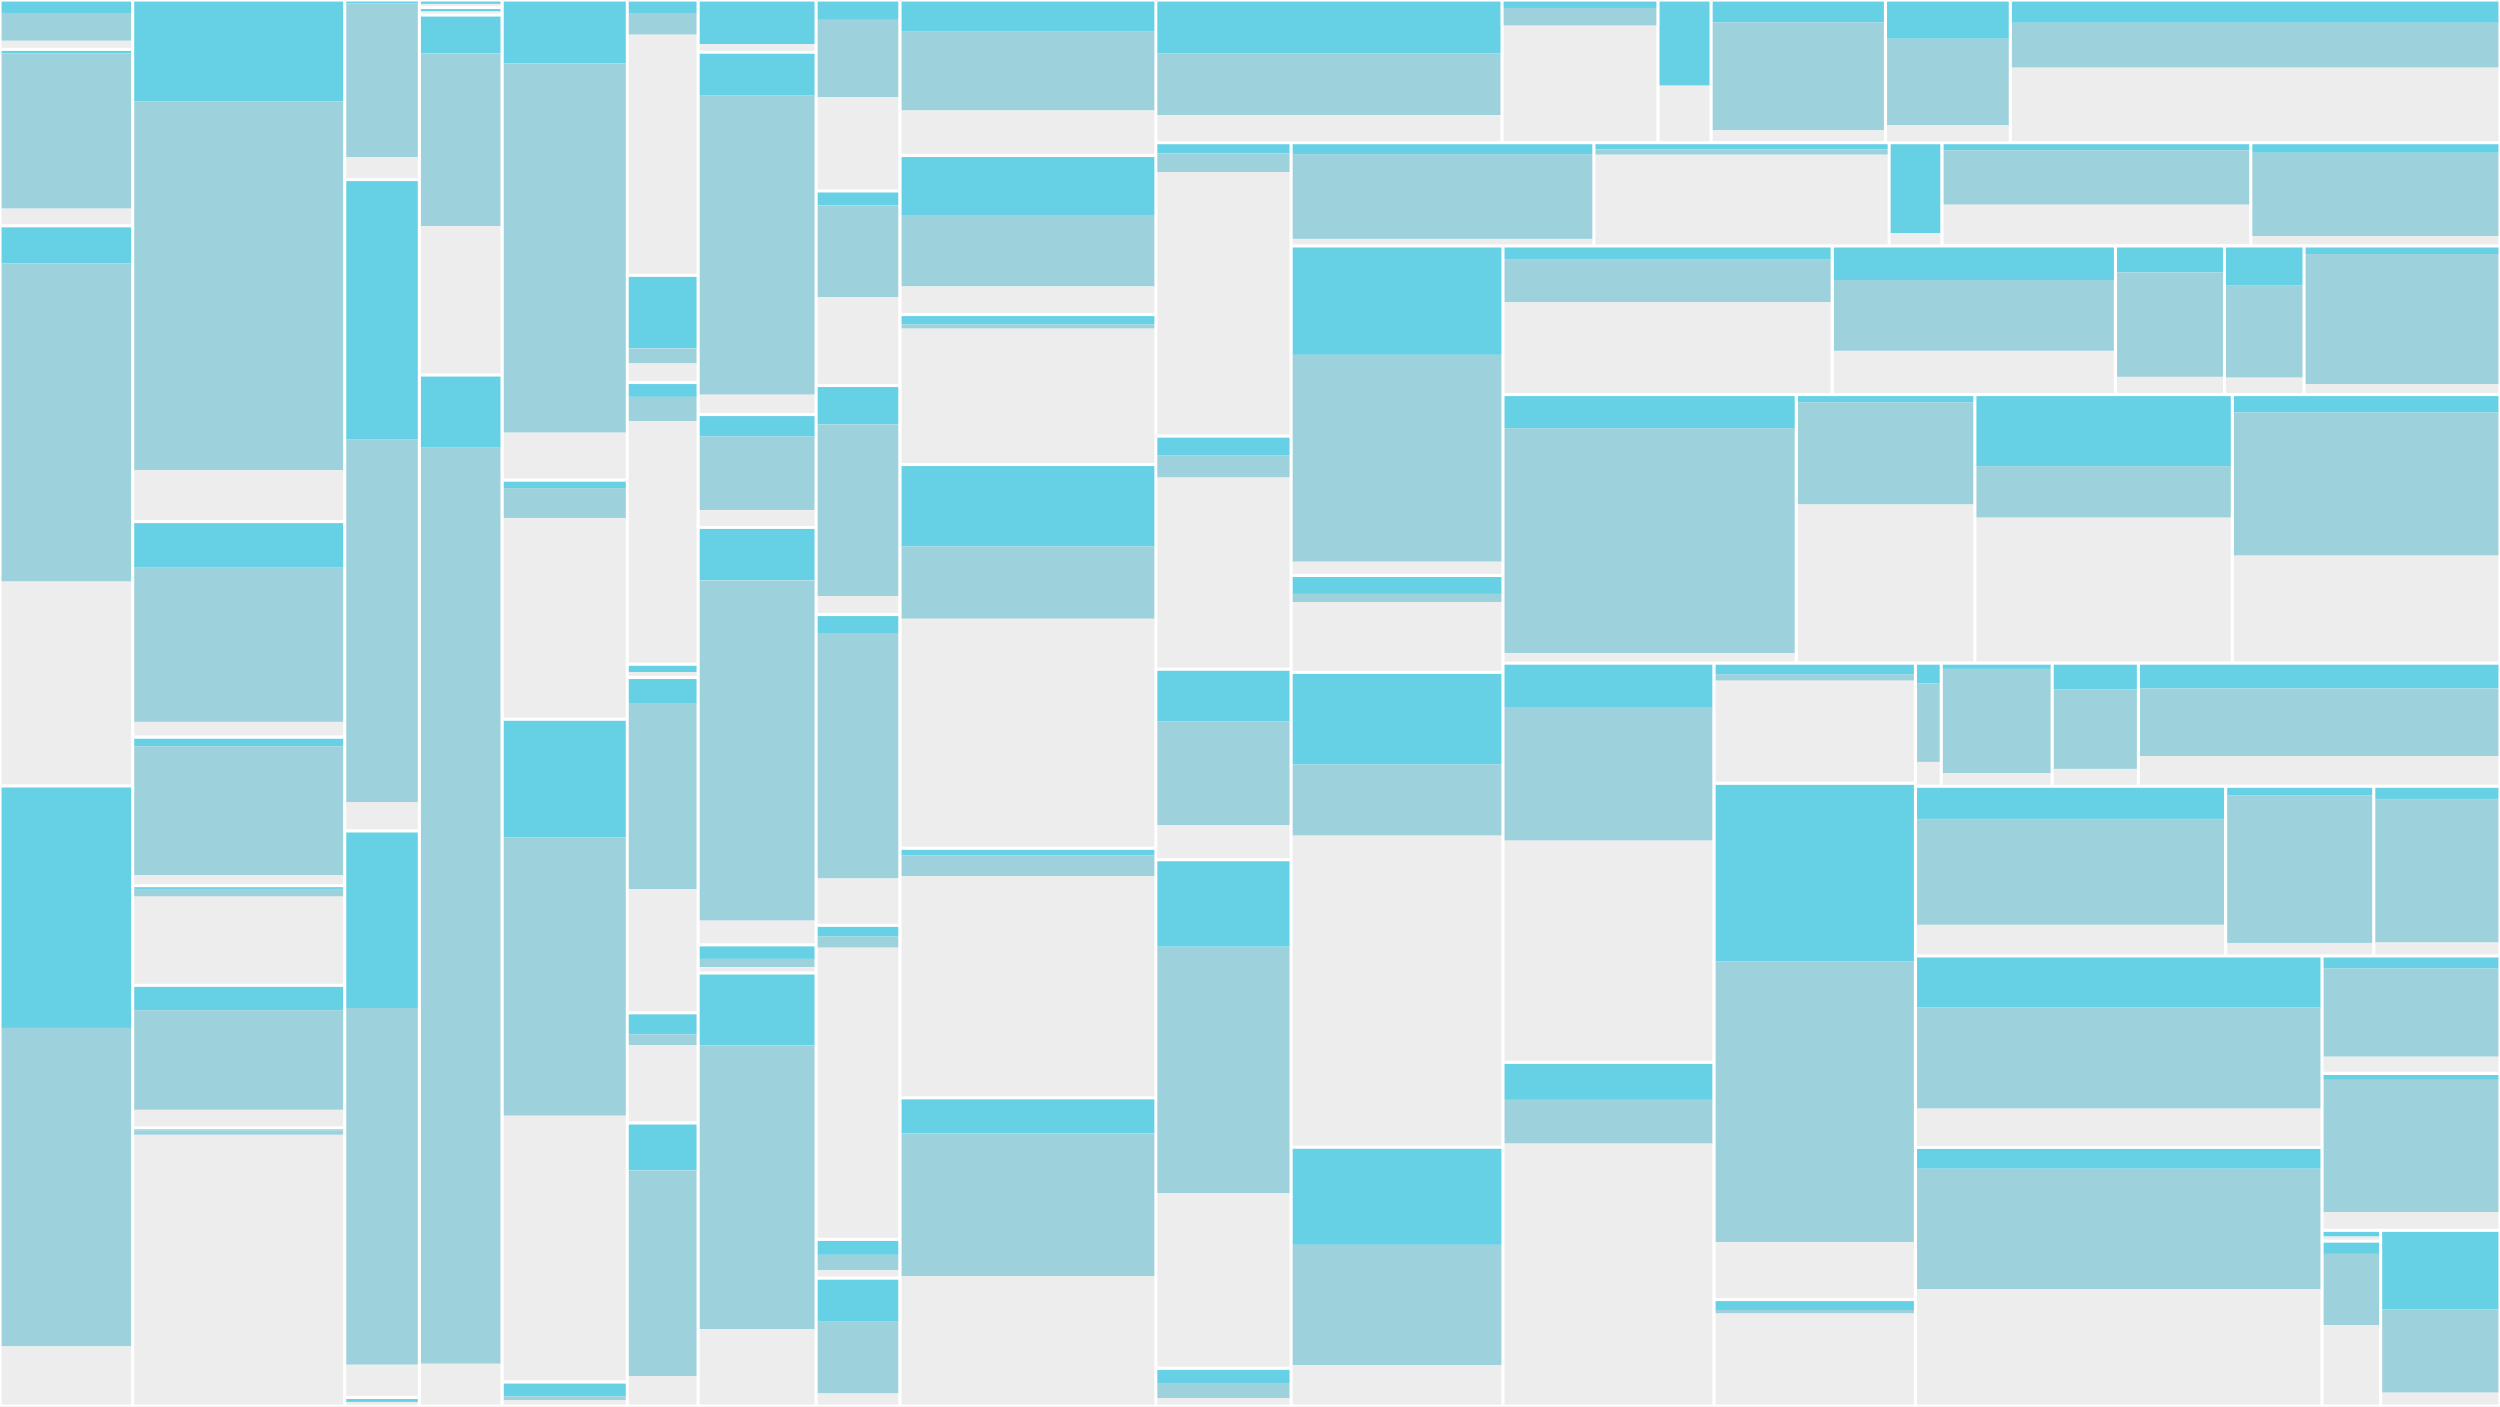
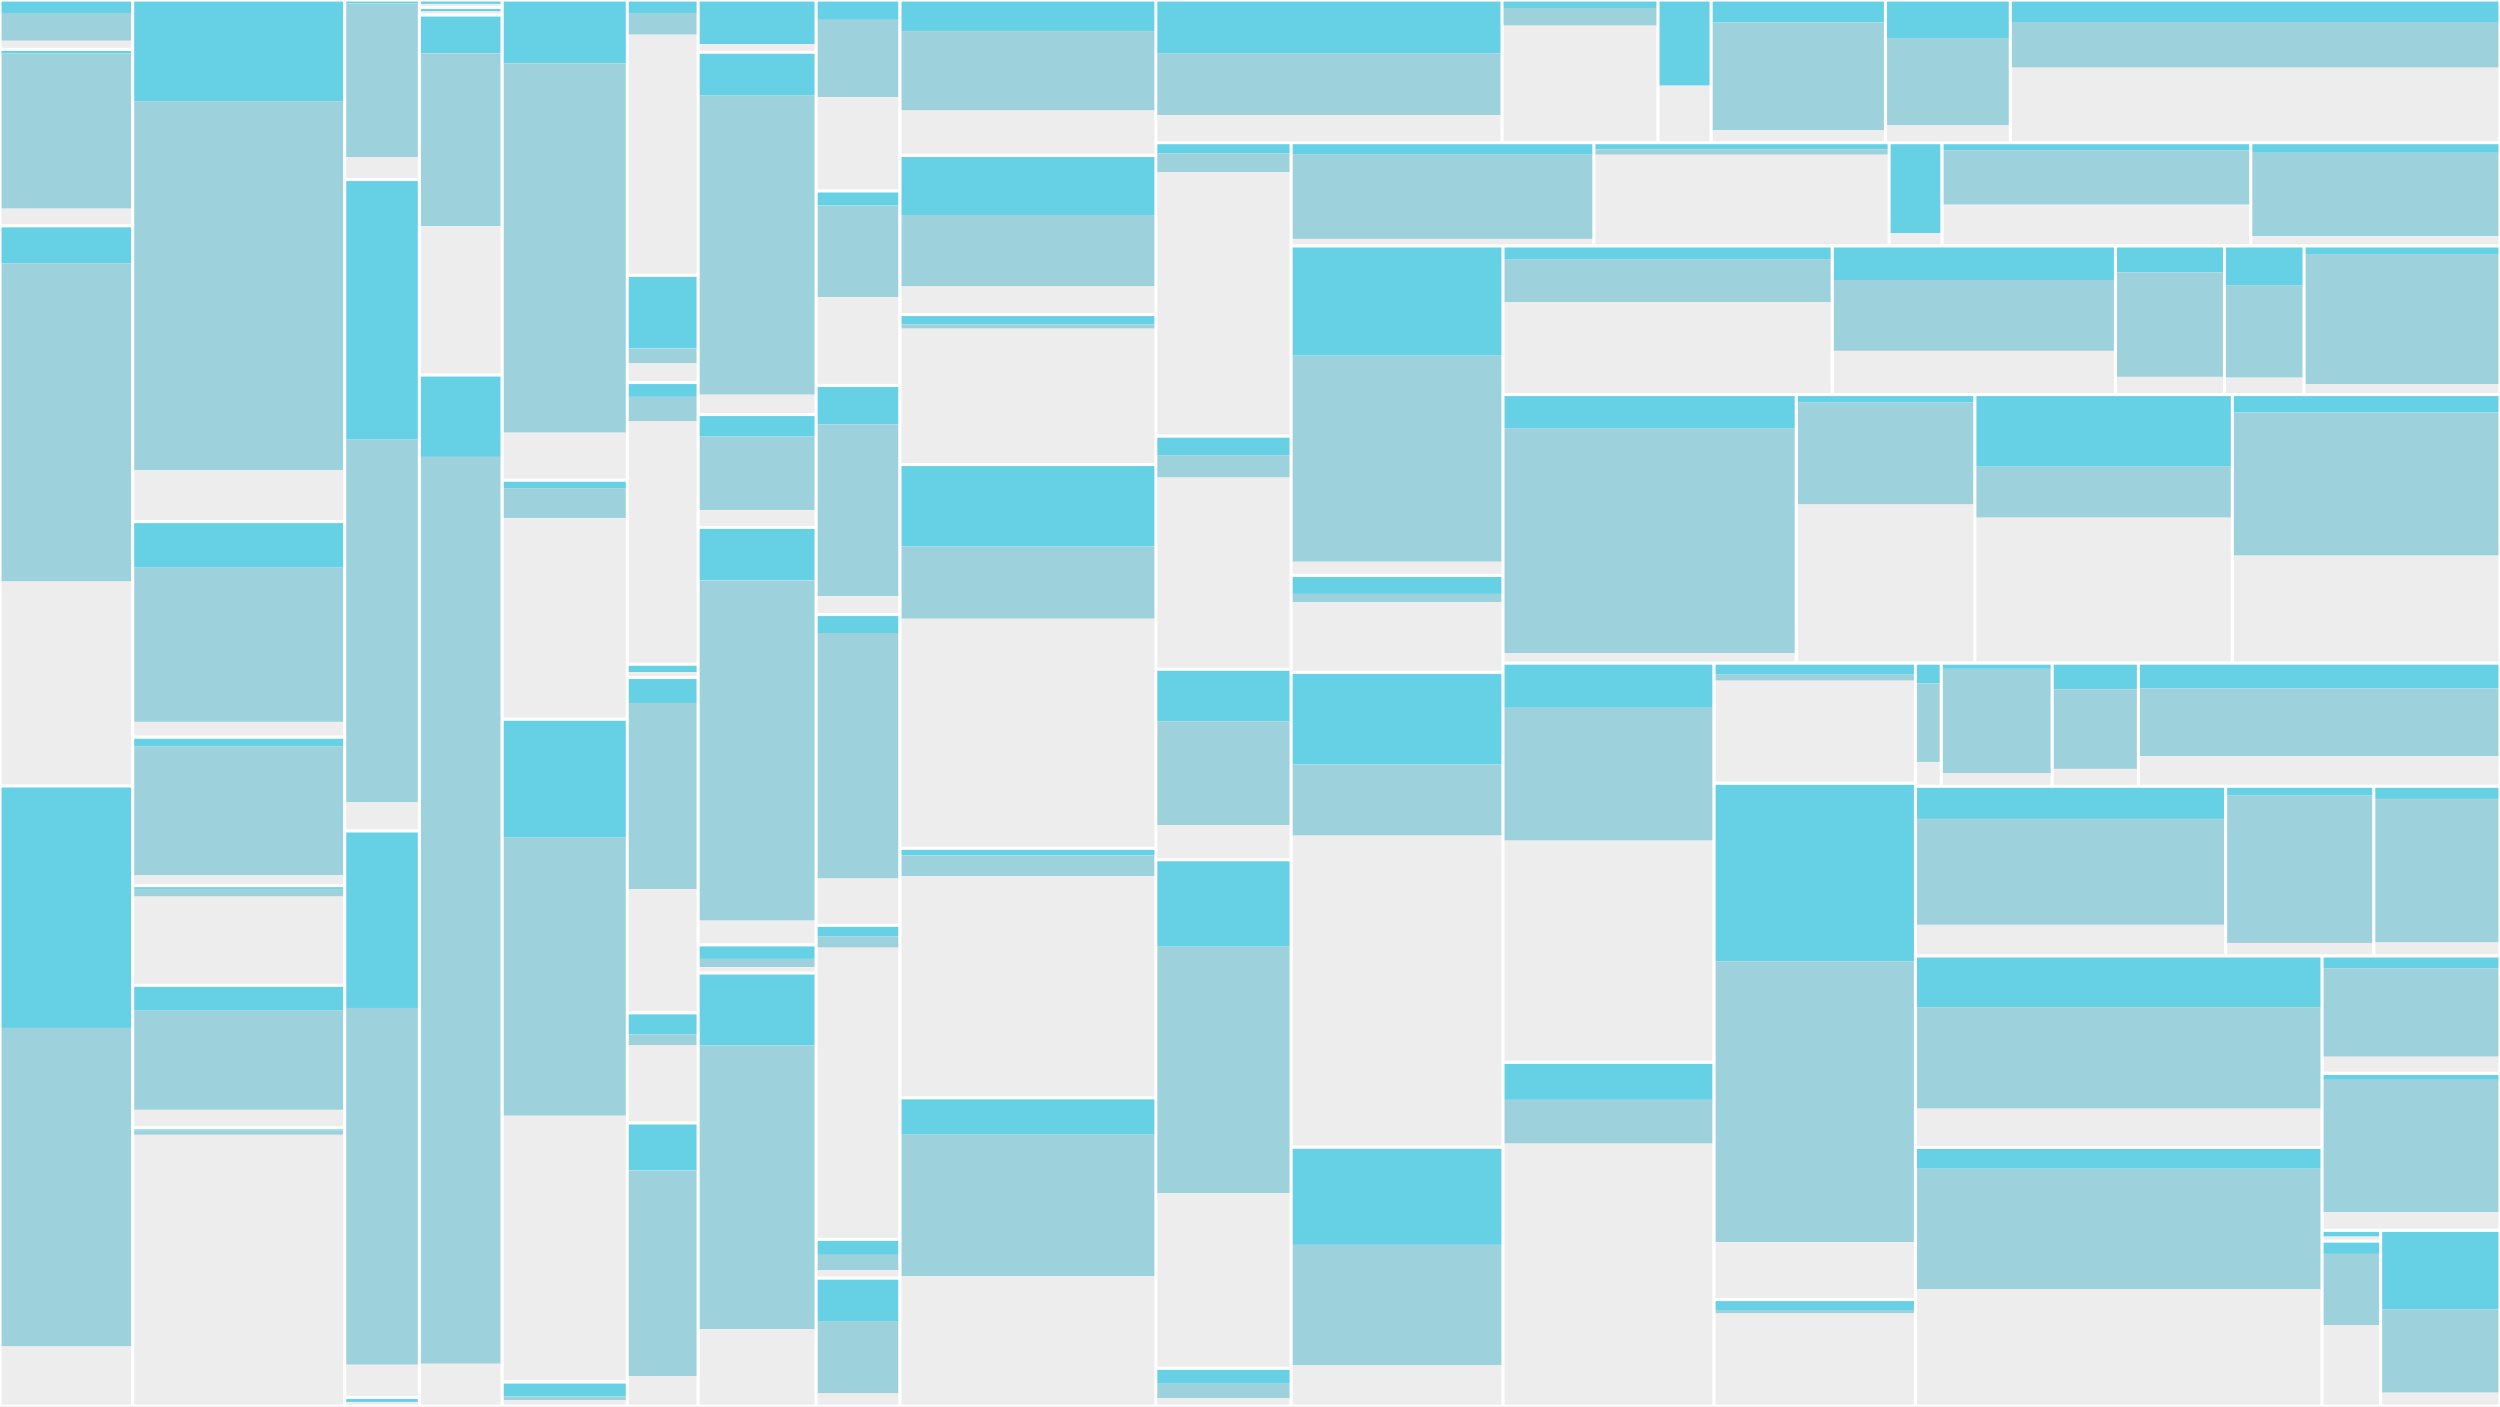
<svg xmlns="http://www.w3.org/2000/svg" viewBox="0 0 1600 900" width="1600" height="900" role="img" aria-label="Decoded overlay code coverage box tree, cyan band">
  <rect x="0" y="0" width="1600" height="900" fill="#ffffff" />
  <rect x="1" y="1" width="82.9" height="7.3" style="fill:hsl(190, 71%, 65%);fill:oklch(0.645 0.128 200)" />
  <rect x="1" y="8.3" width="82.9" height="17.8" style="fill:hsl(190, 48%, 74%);fill:oklch(0.740 0.085 200)" />
  <rect x="1" y="26.1" width="82.9" height="4.5" style="fill:hsl(190, 0%, 93%);fill:oklch(0.930 0.000 200)" />
  <rect x="1" y="32.6" width="82.9" height="1.6" style="fill:hsl(190, 71%, 65%);fill:oklch(0.645 0.128 200)" />
  <rect x="1" y="34.2" width="82.9" height="99.3" style="fill:hsl(190, 48%, 74%);fill:oklch(0.740 0.085 200)" />
  <rect x="1" y="133.6" width="82.9" height="9.9" style="fill:hsl(190, 0%, 93%);fill:oklch(0.930 0.000 200)" />
  <rect x="1" y="145.5" width="82.9" height="23" style="fill:hsl(190, 71%, 65%);fill:oklch(0.645 0.128 200)" />
  <rect x="1" y="168.5" width="82.9" height="203.7" style="fill:hsl(190, 48%, 74%);fill:oklch(0.740 0.085 200)" />
  <rect x="1" y="372.2" width="82.9" height="129.8" style="fill:hsl(190, 0%, 93%);fill:oklch(0.930 0.000 200)" />
  <rect x="1" y="504" width="82.9" height="153.9" style="fill:hsl(190, 71%, 65%);fill:oklch(0.645 0.128 200)" />
  <rect x="1" y="657.8" width="82.9" height="203.9" style="fill:hsl(190, 48%, 74%);fill:oklch(0.740 0.085 200)" />
  <rect x="1" y="861.7" width="82.9" height="37.3" style="fill:hsl(190, 0%, 93%);fill:oklch(0.930 0.000 200)" />
  <rect x="85.9" y="1" width="133.7" height="63.8" style="fill:hsl(190, 71%, 65%);fill:oklch(0.645 0.128 200)" />
  <rect x="85.9" y="64.8" width="133.7" height="236.2" style="fill:hsl(190, 48%, 74%);fill:oklch(0.740 0.085 200)" />
  <rect x="85.9" y="301" width="133.7" height="31.8" style="fill:hsl(190, 0%, 93%);fill:oklch(0.930 0.000 200)" />
  <rect x="85.9" y="334.8" width="133.7" height="28.5" style="fill:hsl(190, 71%, 65%);fill:oklch(0.645 0.128 200)" />
  <rect x="85.9" y="363.3" width="133.7" height="98.7" style="fill:hsl(190, 48%, 74%);fill:oklch(0.740 0.085 200)" />
  <rect x="85.9" y="462" width="133.7" height="8.7" style="fill:hsl(190, 0%, 93%);fill:oklch(0.930 0.000 200)" />
  <rect x="85.9" y="472.8" width="133.7" height="4.8" style="fill:hsl(190, 71%, 65%);fill:oklch(0.645 0.128 200)" />
  <rect x="85.9" y="477.6" width="133.7" height="82.6" style="fill:hsl(190, 48%, 74%);fill:oklch(0.740 0.085 200)" />
  <rect x="85.9" y="560.2" width="133.7" height="5.7" style="fill:hsl(190, 0%, 93%);fill:oklch(0.930 0.000 200)" />
  <rect x="85.9" y="567.8" width="133.7" height="1.1" style="fill:hsl(190, 71%, 65%);fill:oklch(0.645 0.128 200)" />
  <rect x="85.9" y="569" width="133.7" height="4.8" style="fill:hsl(190, 48%, 74%);fill:oklch(0.740 0.085 200)" />
  <rect x="85.9" y="573.8" width="133.7" height="55.8" style="fill:hsl(190, 0%, 93%);fill:oklch(0.930 0.000 200)" />
  <rect x="85.9" y="631.6" width="133.7" height="14.9" style="fill:hsl(190, 71%, 65%);fill:oklch(0.645 0.128 200)" />
  <rect x="85.9" y="646.5" width="133.7" height="63.8" style="fill:hsl(190, 48%, 74%);fill:oklch(0.740 0.085 200)" />
  <rect x="85.9" y="710.3" width="133.7" height="10.5" style="fill:hsl(190, 0%, 93%);fill:oklch(0.930 0.000 200)" />
  <rect x="85.9" y="722.8" width="133.7" height="0.6" style="fill:hsl(190, 71%, 65%);fill:oklch(0.645 0.128 200)" />
  <rect x="85.9" y="723.4" width="133.7" height="2.9" style="fill:hsl(190, 48%, 74%);fill:oklch(0.740 0.085 200)" />
  <rect x="85.9" y="726.3" width="133.7" height="172.7" style="fill:hsl(190, 0%, 93%);fill:oklch(0.930 0.000 200)" />
  <rect x="221.6" y="1" width="45.8" height="1.2" style="fill:hsl(190, 71%, 65%);fill:oklch(0.645 0.128 200)" />
  <rect x="221.6" y="2.2" width="45.8" height="98.3" style="fill:hsl(190, 48%, 74%);fill:oklch(0.740 0.085 200)" />
  <rect x="221.6" y="100.5" width="45.8" height="13.5" style="fill:hsl(190, 0%, 93%);fill:oklch(0.930 0.000 200)" />
  <rect x="221.6" y="115.9" width="45.8" height="165.5" style="fill:hsl(190, 71%, 65%);fill:oklch(0.645 0.128 200)" />
  <rect x="221.6" y="281.5" width="45.8" height="232" style="fill:hsl(190, 48%, 74%);fill:oklch(0.740 0.085 200)" />
  <rect x="221.6" y="513.4" width="45.8" height="17.3" style="fill:hsl(190, 0%, 93%);fill:oklch(0.930 0.000 200)" />
  <rect x="221.6" y="532.8" width="45.8" height="112.3" style="fill:hsl(190, 71%, 65%);fill:oklch(0.645 0.128 200)" />
  <rect x="221.6" y="645.1" width="45.8" height="228.3" style="fill:hsl(190, 48%, 74%);fill:oklch(0.740 0.085 200)" />
  <rect x="221.6" y="873.5" width="45.8" height="19.9" style="fill:hsl(190, 0%, 93%);fill:oklch(0.930 0.000 200)" />
  <rect x="221.6" y="895.4" width="45.8" height="1.9" style="fill:hsl(190, 71%, 65%);fill:oklch(0.645 0.128 200)" />
  <rect x="221.6" y="897.2" width="45.8" height="1.8" style="fill:hsl(190, 0%, 93%);fill:oklch(0.930 0.000 200)" />
  <rect x="269.4" y="1" width="50.9" height="1.5" style="fill:hsl(190, 71%, 65%);fill:oklch(0.645 0.128 200)" />
  <rect x="269.4" y="2.5" width="50.9" height="1.3" style="fill:hsl(190, 0%, 93%);fill:oklch(0.930 0.000 200)" />
  <rect x="269.4" y="5.8" width="50.9" height="1.5" style="fill:hsl(190, 71%, 65%);fill:oklch(0.645 0.128 200)" />
  <rect x="269.4" y="7.3" width="50.9" height="1.3" style="fill:hsl(190, 0%, 93%);fill:oklch(0.930 0.000 200)" />
  <rect x="269.4" y="10.6" width="50.9" height="23.4" style="fill:hsl(190, 71%, 65%);fill:oklch(0.645 0.128 200)" />
  <rect x="269.4" y="34.1" width="50.9" height="110.6" style="fill:hsl(190, 48%, 74%);fill:oklch(0.740 0.085 200)" />
  <rect x="269.4" y="144.7" width="50.9" height="94.3" style="fill:hsl(190, 0%, 93%);fill:oklch(0.930 0.000 200)" />
-   <rect x="269.4" y="241" width="50.9" height="45.5" style="fill:hsl(190, 71%, 65%);fill:oklch(0.645 0.128 200)" />
-   <rect x="269.4" y="286.5" width="50.9" height="586.3" style="fill:hsl(190, 48%, 74%);fill:oklch(0.740 0.085 200)" />
+   <rect x="269.4" y="241" width="50.9" height="51.4" style="fill:hsl(190, 71%, 65%);fill:oklch(0.645 0.128 200)" />
+   <rect x="269.4" y="292.4" width="50.9" height="580.4" style="fill:hsl(190, 48%, 74%);fill:oklch(0.740 0.085 200)" />
  <rect x="269.4" y="872.8" width="50.9" height="26.2" style="fill:hsl(190, 0%, 93%);fill:oklch(0.930 0.000 200)" />
  <rect x="322.4" y="1" width="78.1" height="39.6" style="fill:hsl(190, 71%, 65%);fill:oklch(0.645 0.128 200)" />
  <rect x="322.4" y="40.6" width="78.1" height="236.3" style="fill:hsl(190, 48%, 74%);fill:oklch(0.740 0.085 200)" />
  <rect x="322.4" y="276.9" width="78.1" height="29.4" style="fill:hsl(190, 0%, 93%);fill:oklch(0.930 0.000 200)" />
  <rect x="322.4" y="308.3" width="78.1" height="4.1" style="fill:hsl(190, 71%, 65%);fill:oklch(0.645 0.128 200)" />
  <rect x="322.4" y="312.4" width="78.1" height="19.2" style="fill:hsl(190, 48%, 74%);fill:oklch(0.740 0.085 200)" />
  <rect x="322.4" y="331.7" width="78.1" height="127.6" style="fill:hsl(190, 0%, 93%);fill:oklch(0.930 0.000 200)" />
  <rect x="322.4" y="461.3" width="78.1" height="74.8" style="fill:hsl(190, 71%, 65%);fill:oklch(0.645 0.128 200)" />
  <rect x="322.4" y="536.2" width="78.1" height="177.9" style="fill:hsl(190, 48%, 74%);fill:oklch(0.740 0.085 200)" />
  <rect x="322.4" y="714" width="78.1" height="169.4" style="fill:hsl(190, 0%, 93%);fill:oklch(0.930 0.000 200)" />
  <rect x="322.4" y="885.5" width="78.1" height="8.2" style="fill:hsl(190, 71%, 65%);fill:oklch(0.645 0.128 200)" />
  <rect x="322.4" y="893.7" width="78.1" height="2.5" style="fill:hsl(190, 48%, 74%);fill:oklch(0.740 0.085 200)" />
  <rect x="322.4" y="896.1" width="78.1" height="2.9" style="fill:hsl(190, 0%, 93%);fill:oklch(0.930 0.000 200)" />
  <rect x="402.4" y="1" width="43.4" height="7.3" style="fill:hsl(190, 71%, 65%);fill:oklch(0.645 0.128 200)" />
  <rect x="402.4" y="8.3" width="43.4" height="13.9" style="fill:hsl(190, 48%, 74%);fill:oklch(0.740 0.085 200)" />
  <rect x="402.4" y="22.2" width="43.4" height="153" style="fill:hsl(190, 0%, 93%);fill:oklch(0.930 0.000 200)" />
  <rect x="402.4" y="177.2" width="43.4" height="45.7" style="fill:hsl(190, 71%, 65%);fill:oklch(0.645 0.128 200)" />
  <rect x="402.4" y="223" width="43.4" height="9.6" style="fill:hsl(190, 48%, 74%);fill:oklch(0.740 0.085 200)" />
  <rect x="402.4" y="232.5" width="43.4" height="11.3" style="fill:hsl(190, 0%, 93%);fill:oklch(0.930 0.000 200)" />
  <rect x="402.4" y="245.8" width="43.4" height="8.2" style="fill:hsl(190, 71%, 65%);fill:oklch(0.645 0.128 200)" />
  <rect x="402.4" y="254" width="43.4" height="15.6" style="fill:hsl(190, 48%, 74%);fill:oklch(0.740 0.085 200)" />
  <rect x="402.4" y="269.6" width="43.4" height="154.5" style="fill:hsl(190, 0%, 93%);fill:oklch(0.930 0.000 200)" />
  <rect x="402.4" y="426.1" width="43.4" height="4.1" style="fill:hsl(190, 71%, 65%);fill:oklch(0.645 0.128 200)" />
  <rect x="402.4" y="430.1" width="43.4" height="2.5" style="fill:hsl(190, 0%, 93%);fill:oklch(0.930 0.000 200)" />
  <rect x="402.4" y="434.6" width="43.4" height="15.3" style="fill:hsl(190, 71%, 65%);fill:oklch(0.645 0.128 200)" />
  <rect x="402.4" y="449.9" width="43.4" height="119.1" style="fill:hsl(190, 48%, 74%);fill:oklch(0.740 0.085 200)" />
  <rect x="402.4" y="569" width="43.4" height="78.2" style="fill:hsl(190, 0%, 93%);fill:oklch(0.930 0.000 200)" />
  <rect x="402.4" y="649.2" width="43.4" height="12.8" style="fill:hsl(190, 71%, 65%);fill:oklch(0.645 0.128 200)" />
  <rect x="402.4" y="662" width="43.4" height="6.9" style="fill:hsl(190, 48%, 74%);fill:oklch(0.740 0.085 200)" />
  <rect x="402.4" y="668.8" width="43.4" height="48.9" style="fill:hsl(190, 0%, 93%);fill:oklch(0.930 0.000 200)" />
  <rect x="402.4" y="719.7" width="43.4" height="29.4" style="fill:hsl(190, 71%, 65%);fill:oklch(0.645 0.128 200)" />
  <rect x="402.4" y="749.2" width="43.4" height="131.6" style="fill:hsl(190, 48%, 74%);fill:oklch(0.740 0.085 200)" />
  <rect x="402.4" y="880.7" width="43.4" height="18.3" style="fill:hsl(190, 0%, 93%);fill:oklch(0.930 0.000 200)" />
  <rect x="447.8" y="1" width="73.5" height="27.3" style="fill:hsl(190, 71%, 65%);fill:oklch(0.645 0.128 200)" />
  <rect x="447.8" y="28.3" width="73.5" height="4.2" style="fill:hsl(190, 0%, 93%);fill:oklch(0.930 0.000 200)" />
  <rect x="447.8" y="34.4" width="73.5" height="26.8" style="fill:hsl(190, 71%, 65%);fill:oklch(0.645 0.128 200)" />
  <rect x="447.8" y="61.2" width="73.5" height="191.4" style="fill:hsl(190, 48%, 74%);fill:oklch(0.740 0.085 200)" />
  <rect x="447.8" y="252.6" width="73.5" height="11.7" style="fill:hsl(190, 0%, 93%);fill:oklch(0.930 0.000 200)" />
  <rect x="447.8" y="266.3" width="73.5" height="13.1" style="fill:hsl(190, 71%, 65%);fill:oklch(0.645 0.128 200)" />
  <rect x="447.8" y="279.4" width="73.5" height="47" style="fill:hsl(190, 48%, 74%);fill:oklch(0.740 0.085 200)" />
  <rect x="447.8" y="326.5" width="73.5" height="10.1" style="fill:hsl(190, 0%, 93%);fill:oklch(0.930 0.000 200)" />
  <rect x="447.8" y="338.5" width="73.5" height="32.9" style="fill:hsl(190, 71%, 65%);fill:oklch(0.645 0.128 200)" />
  <rect x="447.8" y="371.5" width="73.5" height="217.7" style="fill:hsl(190, 48%, 74%);fill:oklch(0.740 0.085 200)" />
  <rect x="447.8" y="589.2" width="73.5" height="14.5" style="fill:hsl(190, 0%, 93%);fill:oklch(0.930 0.000 200)" />
  <rect x="447.8" y="605.7" width="73.5" height="8" style="fill:hsl(190, 71%, 65%);fill:oklch(0.645 0.128 200)" />
  <rect x="447.8" y="613.7" width="73.5" height="5.2" style="fill:hsl(190, 48%, 74%);fill:oklch(0.740 0.085 200)" />
  <rect x="447.8" y="619" width="73.5" height="2.7" style="fill:hsl(190, 0%, 93%);fill:oklch(0.930 0.000 200)" />
  <rect x="447.8" y="623.7" width="73.5" height="45.4" style="fill:hsl(190, 71%, 65%);fill:oklch(0.645 0.128 200)" />
  <rect x="447.8" y="669.1" width="73.5" height="181.5" style="fill:hsl(190, 48%, 74%);fill:oklch(0.740 0.085 200)" />
  <rect x="447.8" y="850.6" width="73.5" height="48.4" style="fill:hsl(190, 0%, 93%);fill:oklch(0.930 0.000 200)" />
  <rect x="523.3" y="1" width="51.6" height="11.7" style="fill:hsl(190, 71%, 65%);fill:oklch(0.645 0.128 200)" />
  <rect x="523.3" y="12.7" width="51.6" height="49.5" style="fill:hsl(190, 48%, 74%);fill:oklch(0.740 0.085 200)" />
  <rect x="523.3" y="62.2" width="51.6" height="59" style="fill:hsl(190, 0%, 93%);fill:oklch(0.930 0.000 200)" />
  <rect x="523.3" y="123.2" width="51.6" height="8.3" style="fill:hsl(190, 71%, 65%);fill:oklch(0.645 0.128 200)" />
  <rect x="523.3" y="131.5" width="51.6" height="58.7" style="fill:hsl(190, 48%, 74%);fill:oklch(0.740 0.085 200)" />
  <rect x="523.3" y="190.2" width="51.6" height="55.5" style="fill:hsl(190, 0%, 93%);fill:oklch(0.930 0.000 200)" />
  <rect x="523.3" y="247.7" width="51.6" height="23.9" style="fill:hsl(190, 71%, 65%);fill:oklch(0.645 0.128 200)" />
  <rect x="523.3" y="271.6" width="51.6" height="109.9" style="fill:hsl(190, 48%, 74%);fill:oklch(0.740 0.085 200)" />
  <rect x="523.3" y="381.5" width="51.6" height="10.8" style="fill:hsl(190, 0%, 93%);fill:oklch(0.930 0.000 200)" />
  <rect x="523.3" y="394.3" width="51.6" height="10.9" style="fill:hsl(190, 71%, 65%);fill:oklch(0.645 0.128 200)" />
  <rect x="523.3" y="405.1" width="51.6" height="157.1" style="fill:hsl(190, 48%, 74%);fill:oklch(0.740 0.085 200)" />
  <rect x="523.3" y="562.3" width="51.6" height="28.9" style="fill:hsl(190, 0%, 93%);fill:oklch(0.930 0.000 200)" />
  <rect x="523.3" y="593.2" width="51.6" height="6.2" style="fill:hsl(190, 71%, 65%);fill:oklch(0.645 0.128 200)" />
  <rect x="523.3" y="599.4" width="51.6" height="7.1" style="fill:hsl(190, 48%, 74%);fill:oklch(0.740 0.085 200)" />
  <rect x="523.3" y="606.5" width="51.6" height="185.7" style="fill:hsl(190, 0%, 93%);fill:oklch(0.930 0.000 200)" />
  <rect x="523.3" y="794.2" width="51.6" height="8.9" style="fill:hsl(190, 71%, 65%);fill:oklch(0.645 0.128 200)" />
  <rect x="523.3" y="803.1" width="51.6" height="9.9" style="fill:hsl(190, 48%, 74%);fill:oklch(0.740 0.085 200)" />
  <rect x="523.3" y="813" width="51.6" height="4" style="fill:hsl(190, 0%, 93%);fill:oklch(0.930 0.000 200)" />
  <rect x="523.3" y="819" width="51.6" height="26.9" style="fill:hsl(190, 71%, 65%);fill:oklch(0.645 0.128 200)" />
  <rect x="523.3" y="845.9" width="51.6" height="45.9" style="fill:hsl(190, 48%, 74%);fill:oklch(0.740 0.085 200)" />
  <rect x="523.3" y="891.8" width="51.6" height="7.2" style="fill:hsl(190, 0%, 93%);fill:oklch(0.930 0.000 200)" />
  <rect x="577" y="1" width="161.8" height="18.9" style="fill:hsl(190, 71%, 65%);fill:oklch(0.645 0.128 200)" />
  <rect x="577" y="19.9" width="161.8" height="50.8" style="fill:hsl(190, 48%, 74%);fill:oklch(0.740 0.085 200)" />
  <rect x="577" y="70.7" width="161.8" height="27.7" style="fill:hsl(190, 0%, 93%);fill:oklch(0.930 0.000 200)" />
  <rect x="577" y="100.5" width="161.8" height="37.2" style="fill:hsl(190, 71%, 65%);fill:oklch(0.645 0.128 200)" />
  <rect x="577" y="137.6" width="161.8" height="45.7" style="fill:hsl(190, 48%, 74%);fill:oklch(0.740 0.085 200)" />
  <rect x="577" y="183.3" width="161.8" height="17" style="fill:hsl(190, 0%, 93%);fill:oklch(0.930 0.000 200)" />
  <rect x="577" y="202.3" width="161.8" height="5.3" style="fill:hsl(190, 71%, 65%);fill:oklch(0.645 0.128 200)" />
  <rect x="577" y="207.6" width="161.8" height="2.7" style="fill:hsl(190, 48%, 74%);fill:oklch(0.740 0.085 200)" />
  <rect x="577" y="210.4" width="161.8" height="85.9" style="fill:hsl(190, 0%, 93%);fill:oklch(0.930 0.000 200)" />
  <rect x="577" y="298.3" width="161.8" height="51.4" style="fill:hsl(190, 71%, 65%);fill:oklch(0.645 0.128 200)" />
  <rect x="577" y="349.7" width="161.8" height="46.3" style="fill:hsl(190, 48%, 74%);fill:oklch(0.740 0.085 200)" />
  <rect x="577" y="396" width="161.8" height="145.9" style="fill:hsl(190, 0%, 93%);fill:oklch(0.930 0.000 200)" />
  <rect x="577" y="543.9" width="161.8" height="3.6" style="fill:hsl(190, 71%, 65%);fill:oklch(0.645 0.128 200)" />
  <rect x="577" y="547.5" width="161.8" height="13.3" style="fill:hsl(190, 48%, 74%);fill:oklch(0.740 0.085 200)" />
  <rect x="577" y="560.8" width="161.8" height="140.8" style="fill:hsl(190, 0%, 93%);fill:oklch(0.930 0.000 200)" />
-   <rect x="577" y="703.6" width="161.8" height="21.8" style="fill:hsl(190, 71%, 65%);fill:oklch(0.645 0.128 200)" />
-   <rect x="577" y="725.4" width="161.8" height="91.4" style="fill:hsl(190, 48%, 74%);fill:oklch(0.740 0.085 200)" />
+   <rect x="577" y="703.6" width="161.8" height="22.6" style="fill:hsl(190, 71%, 65%);fill:oklch(0.645 0.128 200)" />
+   <rect x="577" y="726.1" width="161.8" height="90.7" style="fill:hsl(190, 48%, 74%);fill:oklch(0.740 0.085 200)" />
  <rect x="577" y="816.8" width="161.8" height="82.2" style="fill:hsl(190, 0%, 93%);fill:oklch(0.930 0.000 200)" />
  <rect x="740.7" y="1" width="219.6" height="33.3" style="fill:hsl(190, 71%, 65%);fill:oklch(0.645 0.128 200)" />
  <rect x="740.7" y="34.3" width="219.6" height="39.4" style="fill:hsl(190, 48%, 74%);fill:oklch(0.740 0.085 200)" />
  <rect x="740.7" y="73.7" width="219.6" height="16.7" style="fill:hsl(190, 0%, 93%);fill:oklch(0.930 0.000 200)" />
  <rect x="962.3" y="1" width="97.8" height="4.1" style="fill:hsl(190, 71%, 65%);fill:oklch(0.645 0.128 200)" />
  <rect x="962.3" y="5.1" width="97.8" height="11.3" style="fill:hsl(190, 48%, 74%);fill:oklch(0.740 0.085 200)" />
  <rect x="962.3" y="16.4" width="97.8" height="73.9" style="fill:hsl(190, 0%, 93%);fill:oklch(0.930 0.000 200)" />
  <rect x="1062.1" y="1" width="32" height="53.8" style="fill:hsl(190, 71%, 65%);fill:oklch(0.645 0.128 200)" />
  <rect x="1062.1" y="54.8" width="32" height="35.6" style="fill:hsl(190, 0%, 93%);fill:oklch(0.930 0.000 200)" />
  <rect x="1096.1" y="1" width="109.6" height="13.4" style="fill:hsl(190, 71%, 65%);fill:oklch(0.645 0.128 200)" />
  <rect x="1096.1" y="14.4" width="109.6" height="69" style="fill:hsl(190, 48%, 74%);fill:oklch(0.740 0.085 200)" />
  <rect x="1096.1" y="83.4" width="109.6" height="6.9" style="fill:hsl(190, 0%, 93%);fill:oklch(0.930 0.000 200)" />
  <rect x="1207.7" y="1" width="77.9" height="23.8" style="fill:hsl(190, 71%, 65%);fill:oklch(0.645 0.128 200)" />
  <rect x="1207.7" y="24.8" width="77.9" height="55.4" style="fill:hsl(190, 48%, 74%);fill:oklch(0.740 0.085 200)" />
  <rect x="1207.7" y="80.2" width="77.9" height="10.2" style="fill:hsl(190, 0%, 93%);fill:oklch(0.930 0.000 200)" />
  <rect x="1287.6" y="1" width="311.4" height="13.6" style="fill:hsl(190, 71%, 65%);fill:oklch(0.645 0.128 200)" />
  <rect x="1287.6" y="14.6" width="311.4" height="28.7" style="fill:hsl(190, 48%, 74%);fill:oklch(0.740 0.085 200)" />
  <rect x="1287.6" y="43.3" width="311.4" height="47" style="fill:hsl(190, 0%, 93%);fill:oklch(0.930 0.000 200)" />
  <rect x="740.7" y="92.3" width="84.6" height="5.9" style="fill:hsl(190, 71%, 65%);fill:oklch(0.645 0.128 200)" />
  <rect x="740.7" y="98.2" width="84.6" height="11.9" style="fill:hsl(190, 48%, 74%);fill:oklch(0.740 0.085 200)" />
  <rect x="740.7" y="110.1" width="84.6" height="168" style="fill:hsl(190, 0%, 93%);fill:oklch(0.930 0.000 200)" />
  <rect x="740.7" y="280.1" width="84.6" height="11.2" style="fill:hsl(190, 71%, 65%);fill:oklch(0.645 0.128 200)" />
  <rect x="740.7" y="291.3" width="84.6" height="14.3" style="fill:hsl(190, 48%, 74%);fill:oklch(0.740 0.085 200)" />
  <rect x="740.7" y="305.7" width="84.6" height="121.6" style="fill:hsl(190, 0%, 93%);fill:oklch(0.930 0.000 200)" />
  <rect x="740.7" y="429.3" width="84.6" height="32.5" style="fill:hsl(190, 71%, 65%);fill:oklch(0.645 0.128 200)" />
  <rect x="740.7" y="461.8" width="84.6" height="66.2" style="fill:hsl(190, 48%, 74%);fill:oklch(0.740 0.085 200)" />
  <rect x="740.7" y="528" width="84.6" height="21.3" style="fill:hsl(190, 0%, 93%);fill:oklch(0.930 0.000 200)" />
  <rect x="740.7" y="551.2" width="84.6" height="54.7" style="fill:hsl(190, 71%, 65%);fill:oklch(0.645 0.128 200)" />
  <rect x="740.7" y="606" width="84.6" height="157.7" style="fill:hsl(190, 48%, 74%);fill:oklch(0.740 0.085 200)" />
  <rect x="740.7" y="763.7" width="84.6" height="111" style="fill:hsl(190, 0%, 93%);fill:oklch(0.930 0.000 200)" />
  <rect x="740.7" y="876.7" width="84.6" height="8.9" style="fill:hsl(190, 71%, 65%);fill:oklch(0.645 0.128 200)" />
  <rect x="740.7" y="885.7" width="84.6" height="9.2" style="fill:hsl(190, 48%, 74%);fill:oklch(0.740 0.085 200)" />
  <rect x="740.7" y="894.8" width="84.6" height="4.2" style="fill:hsl(190, 0%, 93%);fill:oklch(0.930 0.000 200)" />
  <rect x="827.3" y="92.3" width="191.8" height="6.3" style="fill:hsl(190, 71%, 65%);fill:oklch(0.645 0.128 200)" />
  <rect x="827.3" y="98.6" width="191.8" height="54.3" style="fill:hsl(190, 48%, 74%);fill:oklch(0.740 0.085 200)" />
  <rect x="827.3" y="152.9" width="191.8" height="3.5" style="fill:hsl(190, 0%, 93%);fill:oklch(0.930 0.000 200)" />
  <rect x="1021.1" y="92.3" width="187" height="3.3" style="fill:hsl(190, 71%, 65%);fill:oklch(0.645 0.128 200)" />
  <rect x="1021.1" y="95.6" width="187" height="3.4" style="fill:hsl(190, 48%, 74%);fill:oklch(0.740 0.085 200)" />
  <rect x="1021.1" y="99.1" width="187" height="57.3" style="fill:hsl(190, 0%, 93%);fill:oklch(0.930 0.000 200)" />
  <rect x="1210" y="92.3" width="31.8" height="57" style="fill:hsl(190, 71%, 65%);fill:oklch(0.645 0.128 200)" />
  <rect x="1210" y="149.3" width="31.8" height="7.1" style="fill:hsl(190, 0%, 93%);fill:oklch(0.930 0.000 200)" />
  <rect x="1243.9" y="92.3" width="195.6" height="3.9" style="fill:hsl(190, 71%, 65%);fill:oklch(0.645 0.128 200)" />
  <rect x="1243.9" y="96.2" width="195.6" height="34.8" style="fill:hsl(190, 48%, 74%);fill:oklch(0.740 0.085 200)" />
  <rect x="1243.9" y="131" width="195.6" height="25.3" style="fill:hsl(190, 0%, 93%);fill:oklch(0.930 0.000 200)" />
  <rect x="1441.5" y="92.3" width="157.5" height="5.5" style="fill:hsl(190, 71%, 65%);fill:oklch(0.645 0.128 200)" />
  <rect x="1441.5" y="97.8" width="157.5" height="53.3" style="fill:hsl(190, 48%, 74%);fill:oklch(0.740 0.085 200)" />
  <rect x="1441.5" y="151.1" width="157.5" height="5.3" style="fill:hsl(190, 0%, 93%);fill:oklch(0.930 0.000 200)" />
-   <rect x="827.3" y="158.4" width="133.6" height="68.7" style="fill:hsl(190, 71%, 65%);fill:oklch(0.645 0.128 200)" />
-   <rect x="827.3" y="227.1" width="133.6" height="132.4" style="fill:hsl(190, 48%, 74%);fill:oklch(0.740 0.085 200)" />
+   <rect x="827.3" y="158.4" width="133.6" height="69.2" style="fill:hsl(190, 71%, 65%);fill:oklch(0.645 0.128 200)" />
+   <rect x="827.3" y="227.5" width="133.6" height="132" style="fill:hsl(190, 48%, 74%);fill:oklch(0.740 0.085 200)" />
  <rect x="827.3" y="359.5" width="133.6" height="7.8" style="fill:hsl(190, 0%, 93%);fill:oklch(0.930 0.000 200)" />
  <rect x="827.3" y="369.3" width="133.6" height="10.8" style="fill:hsl(190, 71%, 65%);fill:oklch(0.645 0.128 200)" />
  <rect x="827.3" y="380.1" width="133.6" height="5.2" style="fill:hsl(190, 48%, 74%);fill:oklch(0.740 0.085 200)" />
  <rect x="827.3" y="385.3" width="133.6" height="44" style="fill:hsl(190, 0%, 93%);fill:oklch(0.930 0.000 200)" />
  <rect x="827.3" y="431.3" width="133.6" height="58" style="fill:hsl(190, 71%, 65%);fill:oklch(0.645 0.128 200)" />
  <rect x="827.3" y="489.3" width="133.6" height="45.5" style="fill:hsl(190, 48%, 74%);fill:oklch(0.740 0.085 200)" />
  <rect x="827.3" y="534.8" width="133.6" height="198.4" style="fill:hsl(190, 0%, 93%);fill:oklch(0.930 0.000 200)" />
  <rect x="827.3" y="735.2" width="133.6" height="61.5" style="fill:hsl(190, 71%, 65%);fill:oklch(0.645 0.128 200)" />
  <rect x="827.3" y="796.7" width="133.6" height="77.1" style="fill:hsl(190, 48%, 74%);fill:oklch(0.740 0.085 200)" />
  <rect x="827.3" y="873.9" width="133.6" height="25.1" style="fill:hsl(190, 0%, 93%);fill:oklch(0.930 0.000 200)" />
  <rect x="962.9" y="158.4" width="208.7" height="7.8" style="fill:hsl(190, 71%, 65%);fill:oklch(0.645 0.128 200)" />
  <rect x="962.9" y="166.2" width="208.7" height="27.3" style="fill:hsl(190, 48%, 74%);fill:oklch(0.740 0.085 200)" />
  <rect x="962.9" y="193.5" width="208.7" height="58" style="fill:hsl(190, 0%, 93%);fill:oklch(0.930 0.000 200)" />
  <rect x="1173.7" y="158.4" width="179.2" height="20.8" style="fill:hsl(190, 71%, 65%);fill:oklch(0.645 0.128 200)" />
  <rect x="1173.7" y="179.2" width="179.2" height="45.4" style="fill:hsl(190, 48%, 74%);fill:oklch(0.740 0.085 200)" />
  <rect x="1173.7" y="224.5" width="179.2" height="27" style="fill:hsl(190, 0%, 93%);fill:oklch(0.930 0.000 200)" />
  <rect x="1354.9" y="158.4" width="67.8" height="15.9" style="fill:hsl(190, 71%, 65%);fill:oklch(0.645 0.128 200)" />
  <rect x="1354.9" y="174.3" width="67.8" height="66.9" style="fill:hsl(190, 48%, 74%);fill:oklch(0.740 0.085 200)" />
  <rect x="1354.9" y="241.2" width="67.8" height="10.3" style="fill:hsl(190, 0%, 93%);fill:oklch(0.930 0.000 200)" />
  <rect x="1424.6" y="158.4" width="49" height="24.2" style="fill:hsl(190, 71%, 65%);fill:oklch(0.645 0.128 200)" />
  <rect x="1424.6" y="182.5" width="49" height="59.2" style="fill:hsl(190, 48%, 74%);fill:oklch(0.740 0.085 200)" />
  <rect x="1424.6" y="241.7" width="49" height="9.8" style="fill:hsl(190, 0%, 93%);fill:oklch(0.930 0.000 200)" />
  <rect x="1475.6" y="158.4" width="123.4" height="4.3" style="fill:hsl(190, 71%, 65%);fill:oklch(0.645 0.128 200)" />
  <rect x="1475.6" y="162.6" width="123.4" height="83.3" style="fill:hsl(190, 48%, 74%);fill:oklch(0.740 0.085 200)" />
  <rect x="1475.6" y="245.9" width="123.4" height="5.6" style="fill:hsl(190, 0%, 93%);fill:oklch(0.930 0.000 200)" />
  <rect x="962.9" y="253.5" width="185.7" height="20.5" style="fill:hsl(190, 71%, 65%);fill:oklch(0.645 0.128 200)" />
  <rect x="962.9" y="274" width="185.7" height="144" style="fill:hsl(190, 48%, 74%);fill:oklch(0.740 0.085 200)" />
  <rect x="962.9" y="418" width="185.7" height="5.4" style="fill:hsl(190, 0%, 93%);fill:oklch(0.930 0.000 200)" />
  <rect x="1150.7" y="253.5" width="112.2" height="4.1" style="fill:hsl(190, 71%, 65%);fill:oklch(0.645 0.128 200)" />
  <rect x="1150.7" y="257.6" width="112.2" height="65.3" style="fill:hsl(190, 48%, 74%);fill:oklch(0.740 0.085 200)" />
  <rect x="1150.7" y="322.8" width="112.2" height="100.5" style="fill:hsl(190, 0%, 93%);fill:oklch(0.930 0.000 200)" />
  <rect x="1264.9" y="253.5" width="162.8" height="44.8" style="fill:hsl(190, 71%, 65%);fill:oklch(0.645 0.128 200)" />
  <rect x="1264.9" y="298.3" width="162.8" height="33" style="fill:hsl(190, 48%, 74%);fill:oklch(0.740 0.085 200)" />
  <rect x="1264.9" y="331.3" width="162.8" height="92" style="fill:hsl(190, 0%, 93%);fill:oklch(0.930 0.000 200)" />
  <rect x="1429.7" y="253.5" width="169.3" height="10.5" style="fill:hsl(190, 71%, 65%);fill:oklch(0.645 0.128 200)" />
  <rect x="1429.7" y="264" width="169.3" height="91.6" style="fill:hsl(190, 48%, 74%);fill:oklch(0.740 0.085 200)" />
  <rect x="1429.7" y="355.6" width="169.3" height="67.7" style="fill:hsl(190, 0%, 93%);fill:oklch(0.930 0.000 200)" />
  <rect x="962.9" y="425.4" width="133" height="27.6" style="fill:hsl(190, 71%, 65%);fill:oklch(0.645 0.128 200)" />
  <rect x="962.9" y="453" width="133" height="85" style="fill:hsl(190, 48%, 74%);fill:oklch(0.740 0.085 200)" />
  <rect x="962.9" y="538" width="133" height="140.9" style="fill:hsl(190, 0%, 93%);fill:oklch(0.930 0.000 200)" />
  <rect x="962.9" y="680.9" width="133" height="23" style="fill:hsl(190, 71%, 65%);fill:oklch(0.645 0.128 200)" />
  <rect x="962.9" y="703.9" width="133" height="28" style="fill:hsl(190, 48%, 74%);fill:oklch(0.740 0.085 200)" />
  <rect x="962.9" y="731.9" width="133" height="167.1" style="fill:hsl(190, 0%, 93%);fill:oklch(0.930 0.000 200)" />
  <rect x="1098" y="425.4" width="126.9" height="6.3" style="fill:hsl(190, 71%, 65%);fill:oklch(0.645 0.128 200)" />
  <rect x="1098" y="431.6" width="126.9" height="4" style="fill:hsl(190, 48%, 74%);fill:oklch(0.740 0.085 200)" />
  <rect x="1098" y="435.7" width="126.9" height="64.6" style="fill:hsl(190, 0%, 93%);fill:oklch(0.930 0.000 200)" />
  <rect x="1098" y="502.3" width="126.9" height="113.1" style="fill:hsl(190, 71%, 65%);fill:oklch(0.645 0.128 200)" />
  <rect x="1098" y="615.4" width="126.9" height="179.6" style="fill:hsl(190, 48%, 74%);fill:oklch(0.740 0.085 200)" />
  <rect x="1098" y="795" width="126.9" height="35.7" style="fill:hsl(190, 0%, 93%);fill:oklch(0.930 0.000 200)" />
  <rect x="1098" y="832.7" width="126.9" height="5.7" style="fill:hsl(190, 71%, 65%);fill:oklch(0.645 0.128 200)" />
  <rect x="1098" y="838.4" width="126.9" height="2.2" style="fill:hsl(190, 48%, 74%);fill:oklch(0.740 0.085 200)" />
  <rect x="1098" y="840.6" width="126.9" height="58.4" style="fill:hsl(190, 0%, 93%);fill:oklch(0.930 0.000 200)" />
  <rect x="1226.9" y="425.4" width="14.5" height="12" style="fill:hsl(190, 71%, 65%);fill:oklch(0.645 0.128 200)" />
  <rect x="1226.9" y="437.4" width="14.5" height="50.3" style="fill:hsl(190, 48%, 74%);fill:oklch(0.740 0.085 200)" />
  <rect x="1226.9" y="487.6" width="14.5" height="14.6" style="fill:hsl(190, 0%, 93%);fill:oklch(0.930 0.000 200)" />
  <rect x="1243.4" y="425.4" width="69" height="2.7" style="fill:hsl(190, 71%, 65%);fill:oklch(0.645 0.128 200)" />
  <rect x="1243.4" y="428.1" width="69" height="66.8" style="fill:hsl(190, 48%, 74%);fill:oklch(0.740 0.085 200)" />
  <rect x="1243.4" y="494.9" width="69" height="7.4" style="fill:hsl(190, 0%, 93%);fill:oklch(0.930 0.000 200)" />
  <rect x="1314.4" y="425.4" width="53.2" height="15.7" style="fill:hsl(190, 71%, 65%);fill:oklch(0.645 0.128 200)" />
  <rect x="1314.4" y="441.1" width="53.2" height="51" style="fill:hsl(190, 48%, 74%);fill:oklch(0.740 0.085 200)" />
  <rect x="1314.4" y="492.1" width="53.2" height="10.2" style="fill:hsl(190, 0%, 93%);fill:oklch(0.930 0.000 200)" />
  <rect x="1369.6" y="425.4" width="229.4" height="15.2" style="fill:hsl(190, 71%, 65%);fill:oklch(0.645 0.128 200)" />
  <rect x="1369.6" y="440.6" width="229.4" height="43.4" style="fill:hsl(190, 48%, 74%);fill:oklch(0.740 0.085 200)" />
  <rect x="1369.6" y="483.9" width="229.4" height="18.3" style="fill:hsl(190, 0%, 93%);fill:oklch(0.930 0.000 200)" />
  <rect x="1226.9" y="504.2" width="196.5" height="19.9" style="fill:hsl(190, 71%, 65%);fill:oklch(0.645 0.128 200)" />
  <rect x="1226.9" y="524.2" width="196.5" height="67.7" style="fill:hsl(190, 48%, 74%);fill:oklch(0.740 0.085 200)" />
  <rect x="1226.9" y="591.9" width="196.5" height="18.9" style="fill:hsl(190, 0%, 93%);fill:oklch(0.930 0.000 200)" />
  <rect x="1425.4" y="504.2" width="92.8" height="4.7" style="fill:hsl(190, 71%, 65%);fill:oklch(0.645 0.128 200)" />
  <rect x="1425.4" y="508.9" width="92.8" height="94.6" style="fill:hsl(190, 48%, 74%);fill:oklch(0.740 0.085 200)" />
  <rect x="1425.4" y="603.5" width="92.8" height="7.3" style="fill:hsl(190, 0%, 93%);fill:oklch(0.930 0.000 200)" />
  <rect x="1520.2" y="504.2" width="78.8" height="7.1" style="fill:hsl(190, 71%, 65%);fill:oklch(0.645 0.128 200)" />
  <rect x="1520.2" y="511.4" width="78.8" height="91.8" style="fill:hsl(190, 48%, 74%);fill:oklch(0.740 0.085 200)" />
  <rect x="1520.2" y="603.2" width="78.8" height="7.6" style="fill:hsl(190, 0%, 93%);fill:oklch(0.930 0.000 200)" />
  <rect x="1226.9" y="612.8" width="258.2" height="31.8" style="fill:hsl(190, 71%, 65%);fill:oklch(0.645 0.128 200)" />
  <rect x="1226.9" y="644.6" width="258.2" height="64.9" style="fill:hsl(190, 48%, 74%);fill:oklch(0.740 0.085 200)" />
  <rect x="1226.9" y="709.6" width="258.2" height="23.8" style="fill:hsl(190, 0%, 93%);fill:oklch(0.930 0.000 200)" />
  <rect x="1226.9" y="735.3" width="258.2" height="12.7" style="fill:hsl(190, 71%, 65%);fill:oklch(0.645 0.128 200)" />
  <rect x="1226.9" y="748.1" width="258.2" height="77.1" style="fill:hsl(190, 48%, 74%);fill:oklch(0.740 0.085 200)" />
  <rect x="1226.9" y="825.2" width="258.2" height="73.8" style="fill:hsl(190, 0%, 93%);fill:oklch(0.930 0.000 200)" />
  <rect x="1487.1" y="612.8" width="111.9" height="7" style="fill:hsl(190, 71%, 65%);fill:oklch(0.645 0.128 200)" />
  <rect x="1487.1" y="619.7" width="111.9" height="56.6" style="fill:hsl(190, 48%, 74%);fill:oklch(0.740 0.085 200)" />
  <rect x="1487.1" y="676.3" width="111.9" height="9.6" style="fill:hsl(190, 0%, 93%);fill:oklch(0.930 0.000 200)" />
  <rect x="1487.1" y="688" width="111.9" height="3.1" style="fill:hsl(190, 71%, 65%);fill:oklch(0.645 0.128 200)" />
  <rect x="1487.1" y="691.1" width="111.9" height="84.7" style="fill:hsl(190, 48%, 74%);fill:oklch(0.740 0.085 200)" />
  <rect x="1487.1" y="775.8" width="111.9" height="10.6" style="fill:hsl(190, 0%, 93%);fill:oklch(0.930 0.000 200)" />
  <rect x="1487.1" y="788.4" width="35.5" height="3" style="fill:hsl(190, 71%, 65%);fill:oklch(0.645 0.128 200)" />
  <rect x="1487.1" y="791.4" width="35.5" height="1.9" style="fill:hsl(190, 0%, 93%);fill:oklch(0.930 0.000 200)" />
  <rect x="1487.1" y="795.3" width="35.5" height="7.2" style="fill:hsl(190, 71%, 65%);fill:oklch(0.645 0.128 200)" />
  <rect x="1487.1" y="802.5" width="35.5" height="45.5" style="fill:hsl(190, 48%, 74%);fill:oklch(0.740 0.085 200)" />
  <rect x="1487.1" y="848" width="35.5" height="51" style="fill:hsl(190, 0%, 93%);fill:oklch(0.930 0.000 200)" />
  <rect x="1524.6" y="788.4" width="74.4" height="49.7" style="fill:hsl(190, 71%, 65%);fill:oklch(0.645 0.128 200)" />
  <rect x="1524.6" y="838.1" width="74.4" height="53.2" style="fill:hsl(190, 48%, 74%);fill:oklch(0.740 0.085 200)" />
  <rect x="1524.6" y="891.3" width="74.4" height="7.7" style="fill:hsl(190, 0%, 93%);fill:oklch(0.930 0.000 200)" />
</svg>
